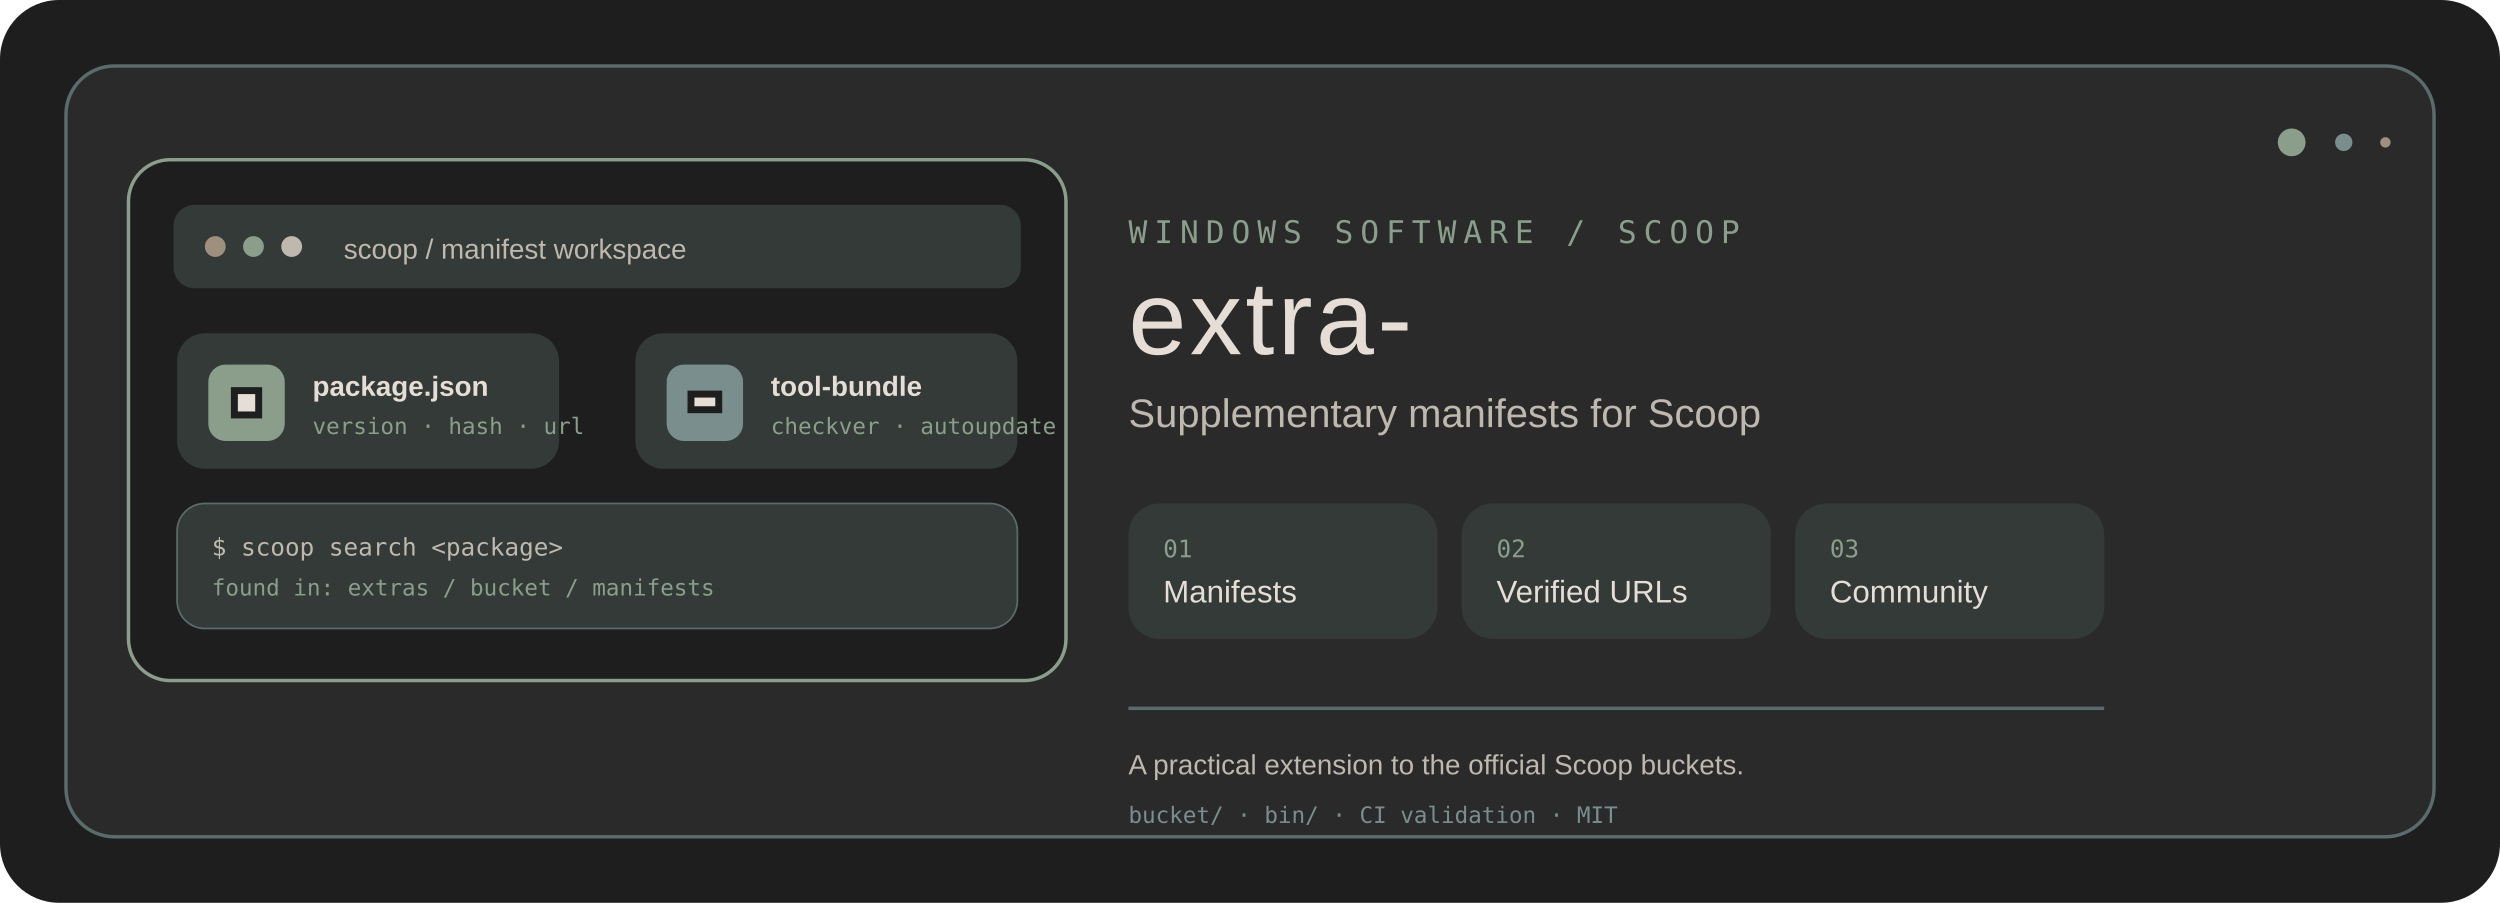
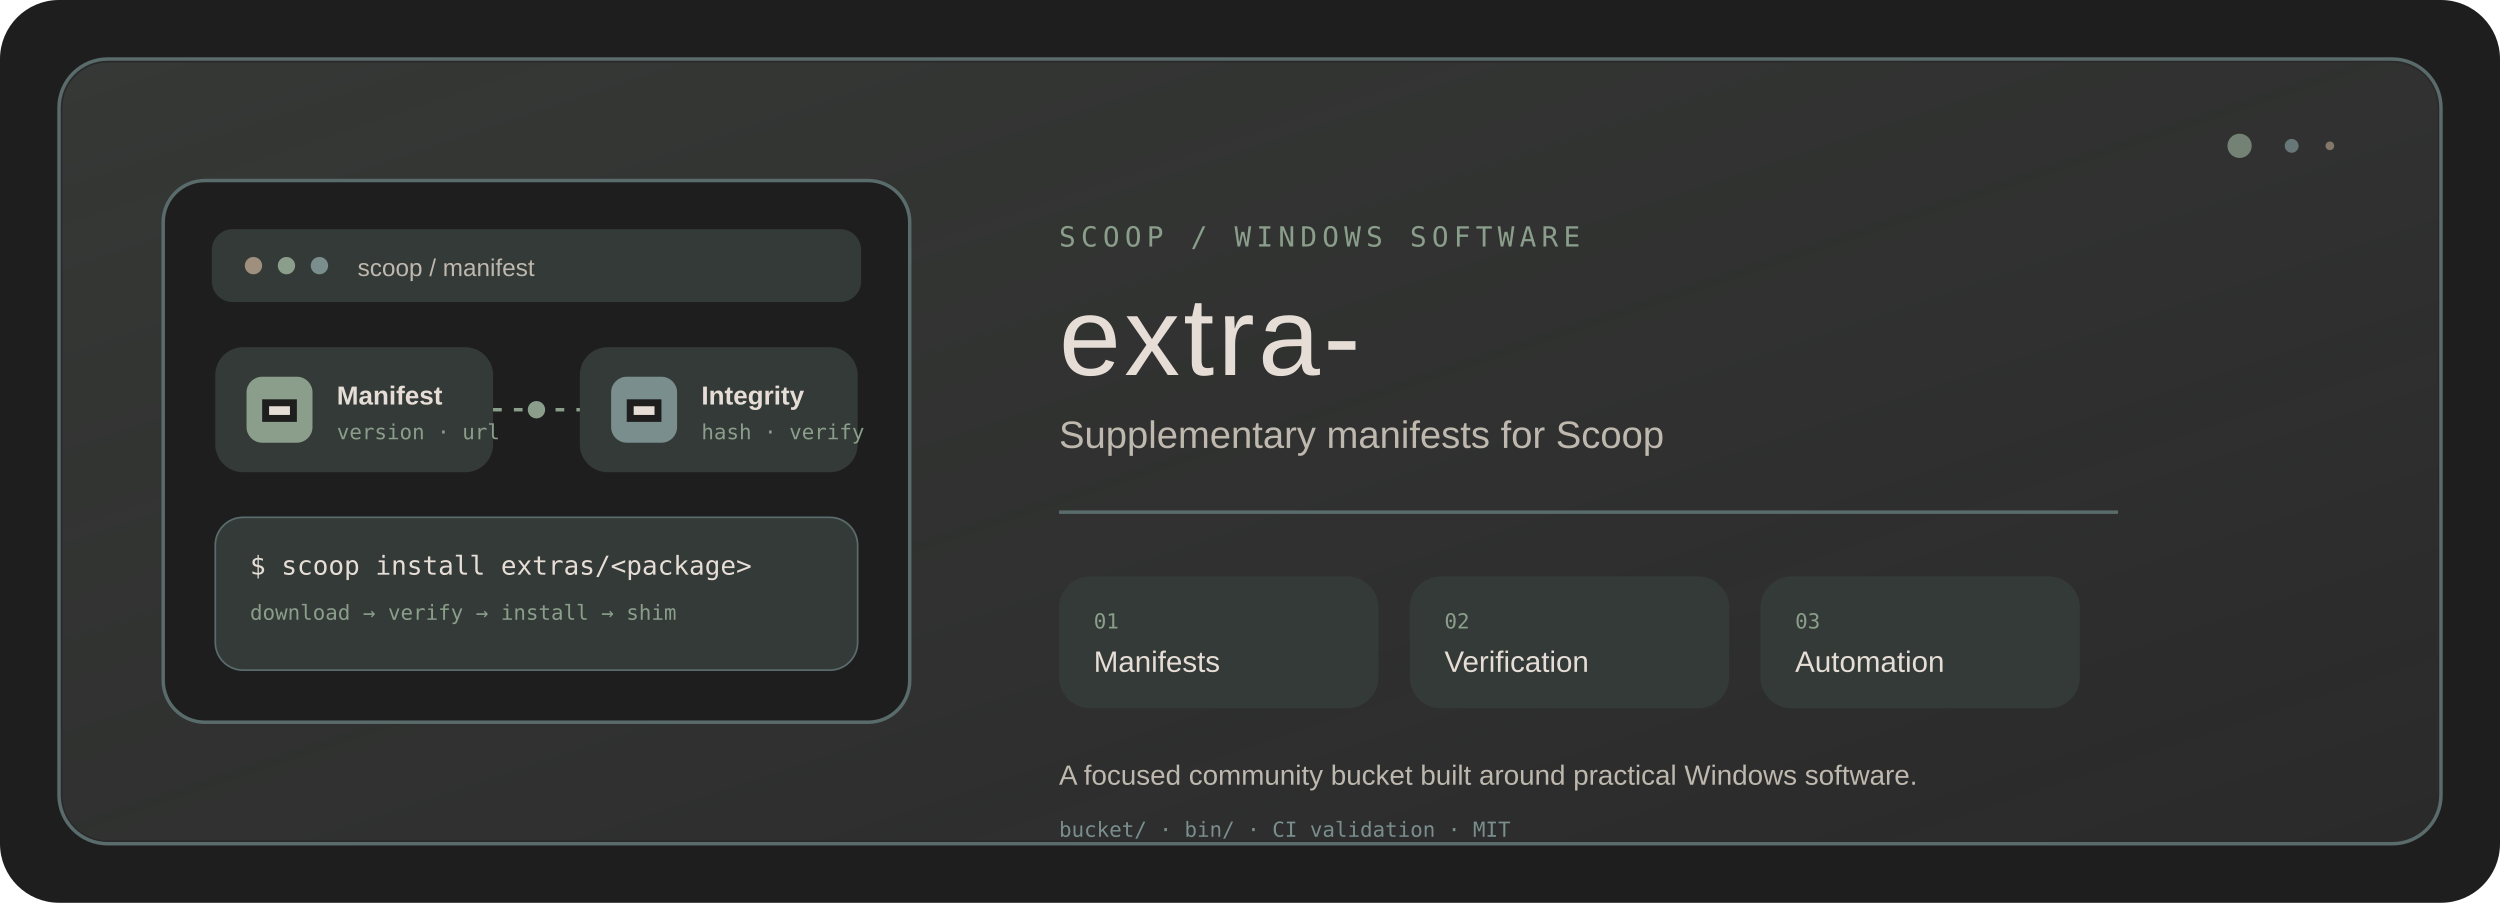
- <svg xmlns="http://www.w3.org/2000/svg" width="1440" height="520" viewBox="0 0 1440 520">
+ <svg xmlns="http://www.w3.org/2000/svg" width="1440" height="520" viewBox="0 0 1440 520" role="img" aria-labelledby="title desc">
+   <defs>
+     <linearGradient id="fade" x1="0" y1="0" x2="1" y2="1">
+       <stop offset="0" stop-color="#8A9E8B" stop-opacity="0.12" />
+       <stop offset="1" stop-color="#8A9E8B" stop-opacity="0" />
+     </linearGradient>
+   </defs>
  <rect width="1440" height="520" rx="34" fill="#1E1E1E" />
-   <rect x="38" y="38" width="1364" height="444" rx="28" fill="#2A2A2A" stroke="#5A6B6B" stroke-width="2" />
-   <g transform="translate(74 92)">
-     <rect x="0" y="0" width="540" height="300" rx="24" fill="#1E1E1E" stroke="#8A9E8B" stroke-width="2" />
-     <rect x="26" y="26" width="488" height="48" rx="12" fill="#343A37" />
-     <circle cx="50" cy="50" r="6" fill="#9E8F7E" />
-     <circle cx="72" cy="50" r="6" fill="#8A9E8B" />
-     <circle cx="94" cy="50" r="6" fill="#BEB8AE" />
-     <text x="124" y="57" fill="#BEB8AE" font-family="Segoe UI, Arial, sans-serif" font-size="16">scoop / manifest workspace</text>
-     <g transform="translate(28 100)">
-       <rect width="220" height="78" rx="16" fill="#343A37" />
-       <rect x="18" y="18" width="44" height="44" rx="10" fill="#8A9E8B" />
-       <path d="M31 31h18v18H31z" fill="#1E1E1E" />
-       <path d="M35 35h10v10H35z" fill="#E6DED6" />
-       <text x="78" y="36" fill="#E6DED6" font-size="16" font-family="Segoe UI, Arial, sans-serif" font-weight="600">package.json</text>
-       <text x="78" y="58" fill="#8A9E8B" font-size="13" font-family="Consolas, monospace">version · hash · url</text>
+   <rect x="34" y="34" width="1372" height="452" rx="28" fill="#2A2A2A" stroke="#5A6B6B" stroke-width="2" />
+   <rect x="36" y="36" width="1368" height="448" rx="26" fill="url(#fade)" />
+   <g transform="translate(94 104)">
+     <rect x="0" y="0" width="430" height="312" rx="24" fill="#1E1E1E" stroke="#5A6B6B" stroke-width="2" />
+     <rect x="28" y="28" width="374" height="42" rx="12" fill="#343A37" />
+     <circle cx="52" cy="49" r="5" fill="#9E8F7E" />
+     <circle cx="71" cy="49" r="5" fill="#8A9E8B" />
+     <circle cx="90" cy="49" r="5" fill="#7A8E8E" />
+     <text x="112" y="55" fill="#BEB8AE" font-family="Segoe UI, Arial, sans-serif" font-size="14">scoop / manifest</text>
+     <g transform="translate(30 96)">
+       <rect width="160" height="72" rx="16" fill="#343A37" />
+       <rect x="18" y="17" width="38" height="38" rx="9" fill="#8A9E8B" />
+       <path d="M27 30h20v13H27z" fill="#1E1E1E" />
+       <path d="M31 34h12v5H31z" fill="#E6DED6" />
+       <text x="70" y="33" fill="#E6DED6" font-size="15" font-weight="600" font-family="Segoe UI, Arial, sans-serif">Manifest</text>
+       <text x="70" y="53" fill="#8A9E8B" font-size="12" font-family="Consolas, monospace">version · url</text>
    </g>
-     <g transform="translate(292 100)">
-       <rect width="220" height="78" rx="16" fill="#343A37" />
-       <rect x="18" y="18" width="44" height="44" rx="10" fill="#7A8E8E" />
-       <path d="M30 33h20v13H30z" fill="#1E1E1E" />
-       <path d="M34 37h12v5H34z" fill="#E6DED6" />
-       <text x="78" y="36" fill="#E6DED6" font-size="16" font-family="Segoe UI, Arial, sans-serif" font-weight="600">tool-bundle</text>
-       <text x="78" y="58" fill="#8A9E8B" font-size="13" font-family="Consolas, monospace">checkver · autoupdate</text>
+     <g transform="translate(240 96)">
+       <rect width="160" height="72" rx="16" fill="#343A37" />
+       <rect x="18" y="17" width="38" height="38" rx="9" fill="#7A8E8E" />
+       <path d="M27 30h20v13H27z" fill="#1E1E1E" />
+       <path d="M31 34h12v5H31z" fill="#E6DED6" />
+       <text x="70" y="33" fill="#E6DED6" font-size="15" font-weight="600" font-family="Segoe UI, Arial, sans-serif">Integrity</text>
+       <text x="70" y="53" fill="#8A9E8B" font-size="12" font-family="Consolas, monospace">hash · verify</text>
    </g>
-     <g transform="translate(28 198)">
-       <rect width="484" height="72" rx="16" fill="#343A37" stroke="#5A6B6B" />
-       <text x="20" y="30" fill="#BEB8AE" font-size="14" font-family="Consolas, monospace">$ scoop search &lt;package&gt;</text>
-       <text x="20" y="53" fill="#8A9E8B" font-size="13" font-family="Consolas, monospace">found in: extras / bucket / manifests</text>
+     <path d="M190 132 H240" stroke="#8A9E8B" stroke-width="2" stroke-dasharray="5 7" />
+     <circle cx="215" cy="132" r="5" fill="#8A9E8B" />
+     <rect x="30" y="194" width="370" height="88" rx="16" fill="#343A37" stroke="#5A6B6B" />
+     <text x="50" y="227" fill="#E6DED6" font-family="Consolas, monospace" font-size="15">$ scoop install extras/&lt;package&gt;</text>
+     <text x="50" y="253" fill="#8A9E8B" font-family="Consolas, monospace" font-size="12">download → verify → install → shim</text>
+   </g>
+   <g transform="translate(610 104)">
+     <text x="0" y="38" fill="#8A9E8B" font-family="Consolas, monospace" font-size="16" letter-spacing="3">SCOOP / WINDOWS SOFTWARE</text>
+     <text x="0" y="112" fill="#E6DED6" font-family="Segoe UI, Arial, sans-serif" font-size="64" font-weight="300" letter-spacing="2">extra-</text>
+     <text x="0" y="154" fill="#BEB8AE" font-family="Segoe UI, Arial, sans-serif" font-size="22">Supplementary manifests for Scoop</text>
+     <rect x="0" y="190" width="610" height="2" fill="#5A6B6B" />
+     <g transform="translate(0 228)">
+       <rect x="0" y="0" width="184" height="76" rx="18" fill="#343A37" />
+       <text x="20" y="30" fill="#8A9E8B" font-family="Consolas, monospace" font-size="12">01</text>
+       <text x="20" y="55" fill="#E6DED6" font-family="Segoe UI, Arial, sans-serif" font-size="17">Manifests</text>
    </g>
+     <g transform="translate(202 228)">
+       <rect x="0" y="0" width="184" height="76" rx="18" fill="#343A37" />
+       <text x="20" y="30" fill="#8A9E8B" font-family="Consolas, monospace" font-size="12">02</text>
+       <text x="20" y="55" fill="#E6DED6" font-family="Segoe UI, Arial, sans-serif" font-size="17">Verification</text>
+     </g>
+     <g transform="translate(404 228)">
+       <rect x="0" y="0" width="184" height="76" rx="18" fill="#343A37" />
+       <text x="20" y="30" fill="#8A9E8B" font-family="Consolas, monospace" font-size="12">03</text>
+       <text x="20" y="55" fill="#E6DED6" font-family="Segoe UI, Arial, sans-serif" font-size="17">Automation</text>
+     </g>
+     <text x="0" y="348" fill="#BEB8AE" font-family="Segoe UI, Arial, sans-serif" font-size="16">A focused community bucket built around practical Windows software.</text>
+     <text x="0" y="378" fill="#7A8E8E" font-family="Consolas, monospace" font-size="12">bucket/ · bin/ · CI validation · MIT</text>
  </g>
-   <g transform="translate(650 92)">
-     <text x="0" y="48" fill="#8A9E8B" font-family="Consolas, monospace" font-size="18" letter-spacing="4">WINDOWS SOFTWARE / SCOOP</text>
-     <text x="0" y="112" fill="#E6DED6" font-family="Segoe UI, Arial, sans-serif" font-size="60" font-weight="300" letter-spacing="2">extra-</text>
-     <text x="0" y="154" fill="#BEB8AE" font-family="Segoe UI, Arial, sans-serif" font-size="23">Supplementary manifests for Scoop</text>
-     <g transform="translate(0 198)">
-       <rect x="0" y="0" width="178" height="78" rx="18" fill="#343A37" />
-       <text x="20" y="31" fill="#8A9E8B" font-family="Consolas, monospace" font-size="14">01</text>
-       <text x="20" y="57" fill="#E6DED6" font-family="Segoe UI, Arial, sans-serif" font-size="18">Manifests</text>
-     </g>
-     <g transform="translate(192 198)">
-       <rect x="0" y="0" width="178" height="78" rx="18" fill="#343A37" />
-       <text x="20" y="31" fill="#8A9E8B" font-family="Consolas, monospace" font-size="14">02</text>
-       <text x="20" y="57" fill="#E6DED6" font-family="Segoe UI, Arial, sans-serif" font-size="18">Verified URLs</text>
-     </g>
-     <g transform="translate(384 198)">
-       <rect x="0" y="0" width="178" height="78" rx="18" fill="#343A37" />
-       <text x="20" y="31" fill="#8A9E8B" font-family="Consolas, monospace" font-size="14">03</text>
-       <text x="20" y="57" fill="#E6DED6" font-family="Segoe UI, Arial, sans-serif" font-size="18">Community</text>
-     </g>
-     <line x1="0" y1="316" x2="562" y2="316" stroke="#5A6B6B" stroke-width="2" />
-     <text x="0" y="354" fill="#BEB8AE" font-family="Segoe UI, Arial, sans-serif" font-size="16">A practical extension to the official Scoop buckets.</text>
-     <text x="0" y="382" fill="#7A8E8E" font-family="Consolas, monospace" font-size="13">bucket/ · bin/ · CI validation · MIT</text>
+   <g opacity="0.75">
+     <circle cx="1290" cy="84" r="7" fill="#8A9E8B" />
+     <circle cx="1320" cy="84" r="4" fill="#7A8E8E" />
+     <circle cx="1342" cy="84" r="2.5" fill="#9E8F7E" />
  </g>
-   <circle cx="1320" cy="82" r="8" fill="#8A9E8B" />
-   <circle cx="1350" cy="82" r="5" fill="#7A8E8E" />
-   <circle cx="1374" cy="82" r="3" fill="#9E8F7E" />
</svg>
